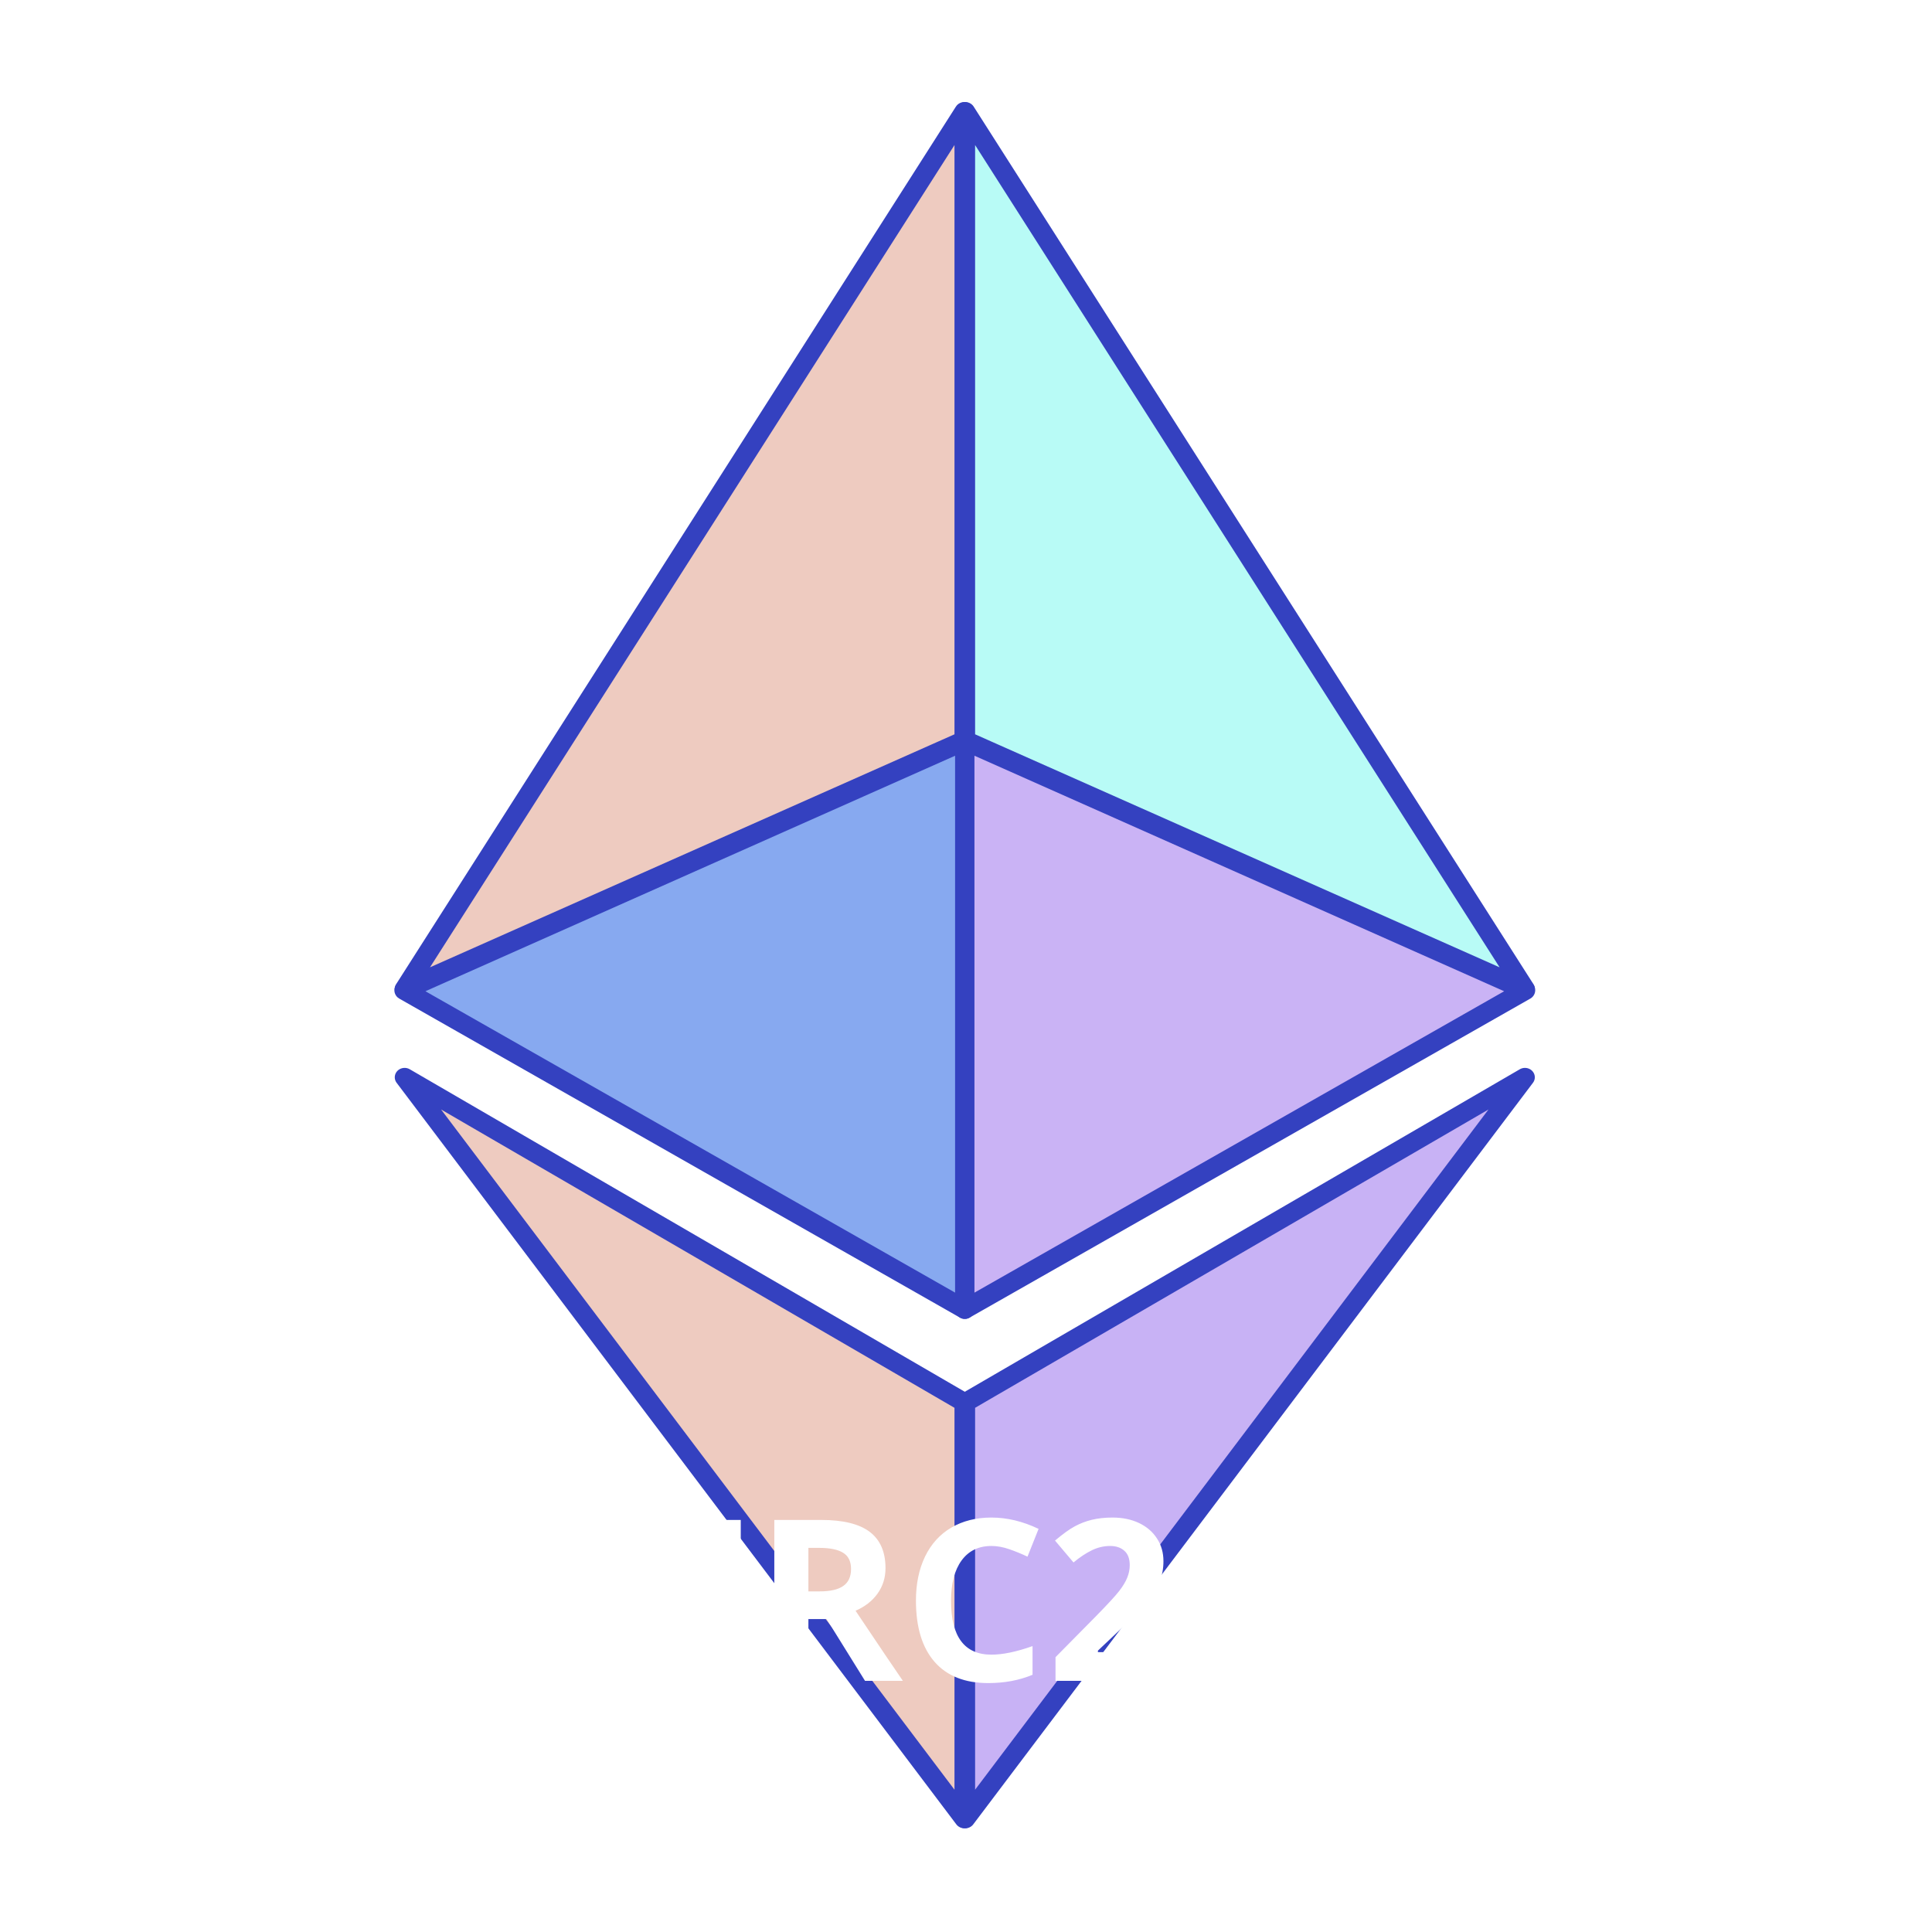
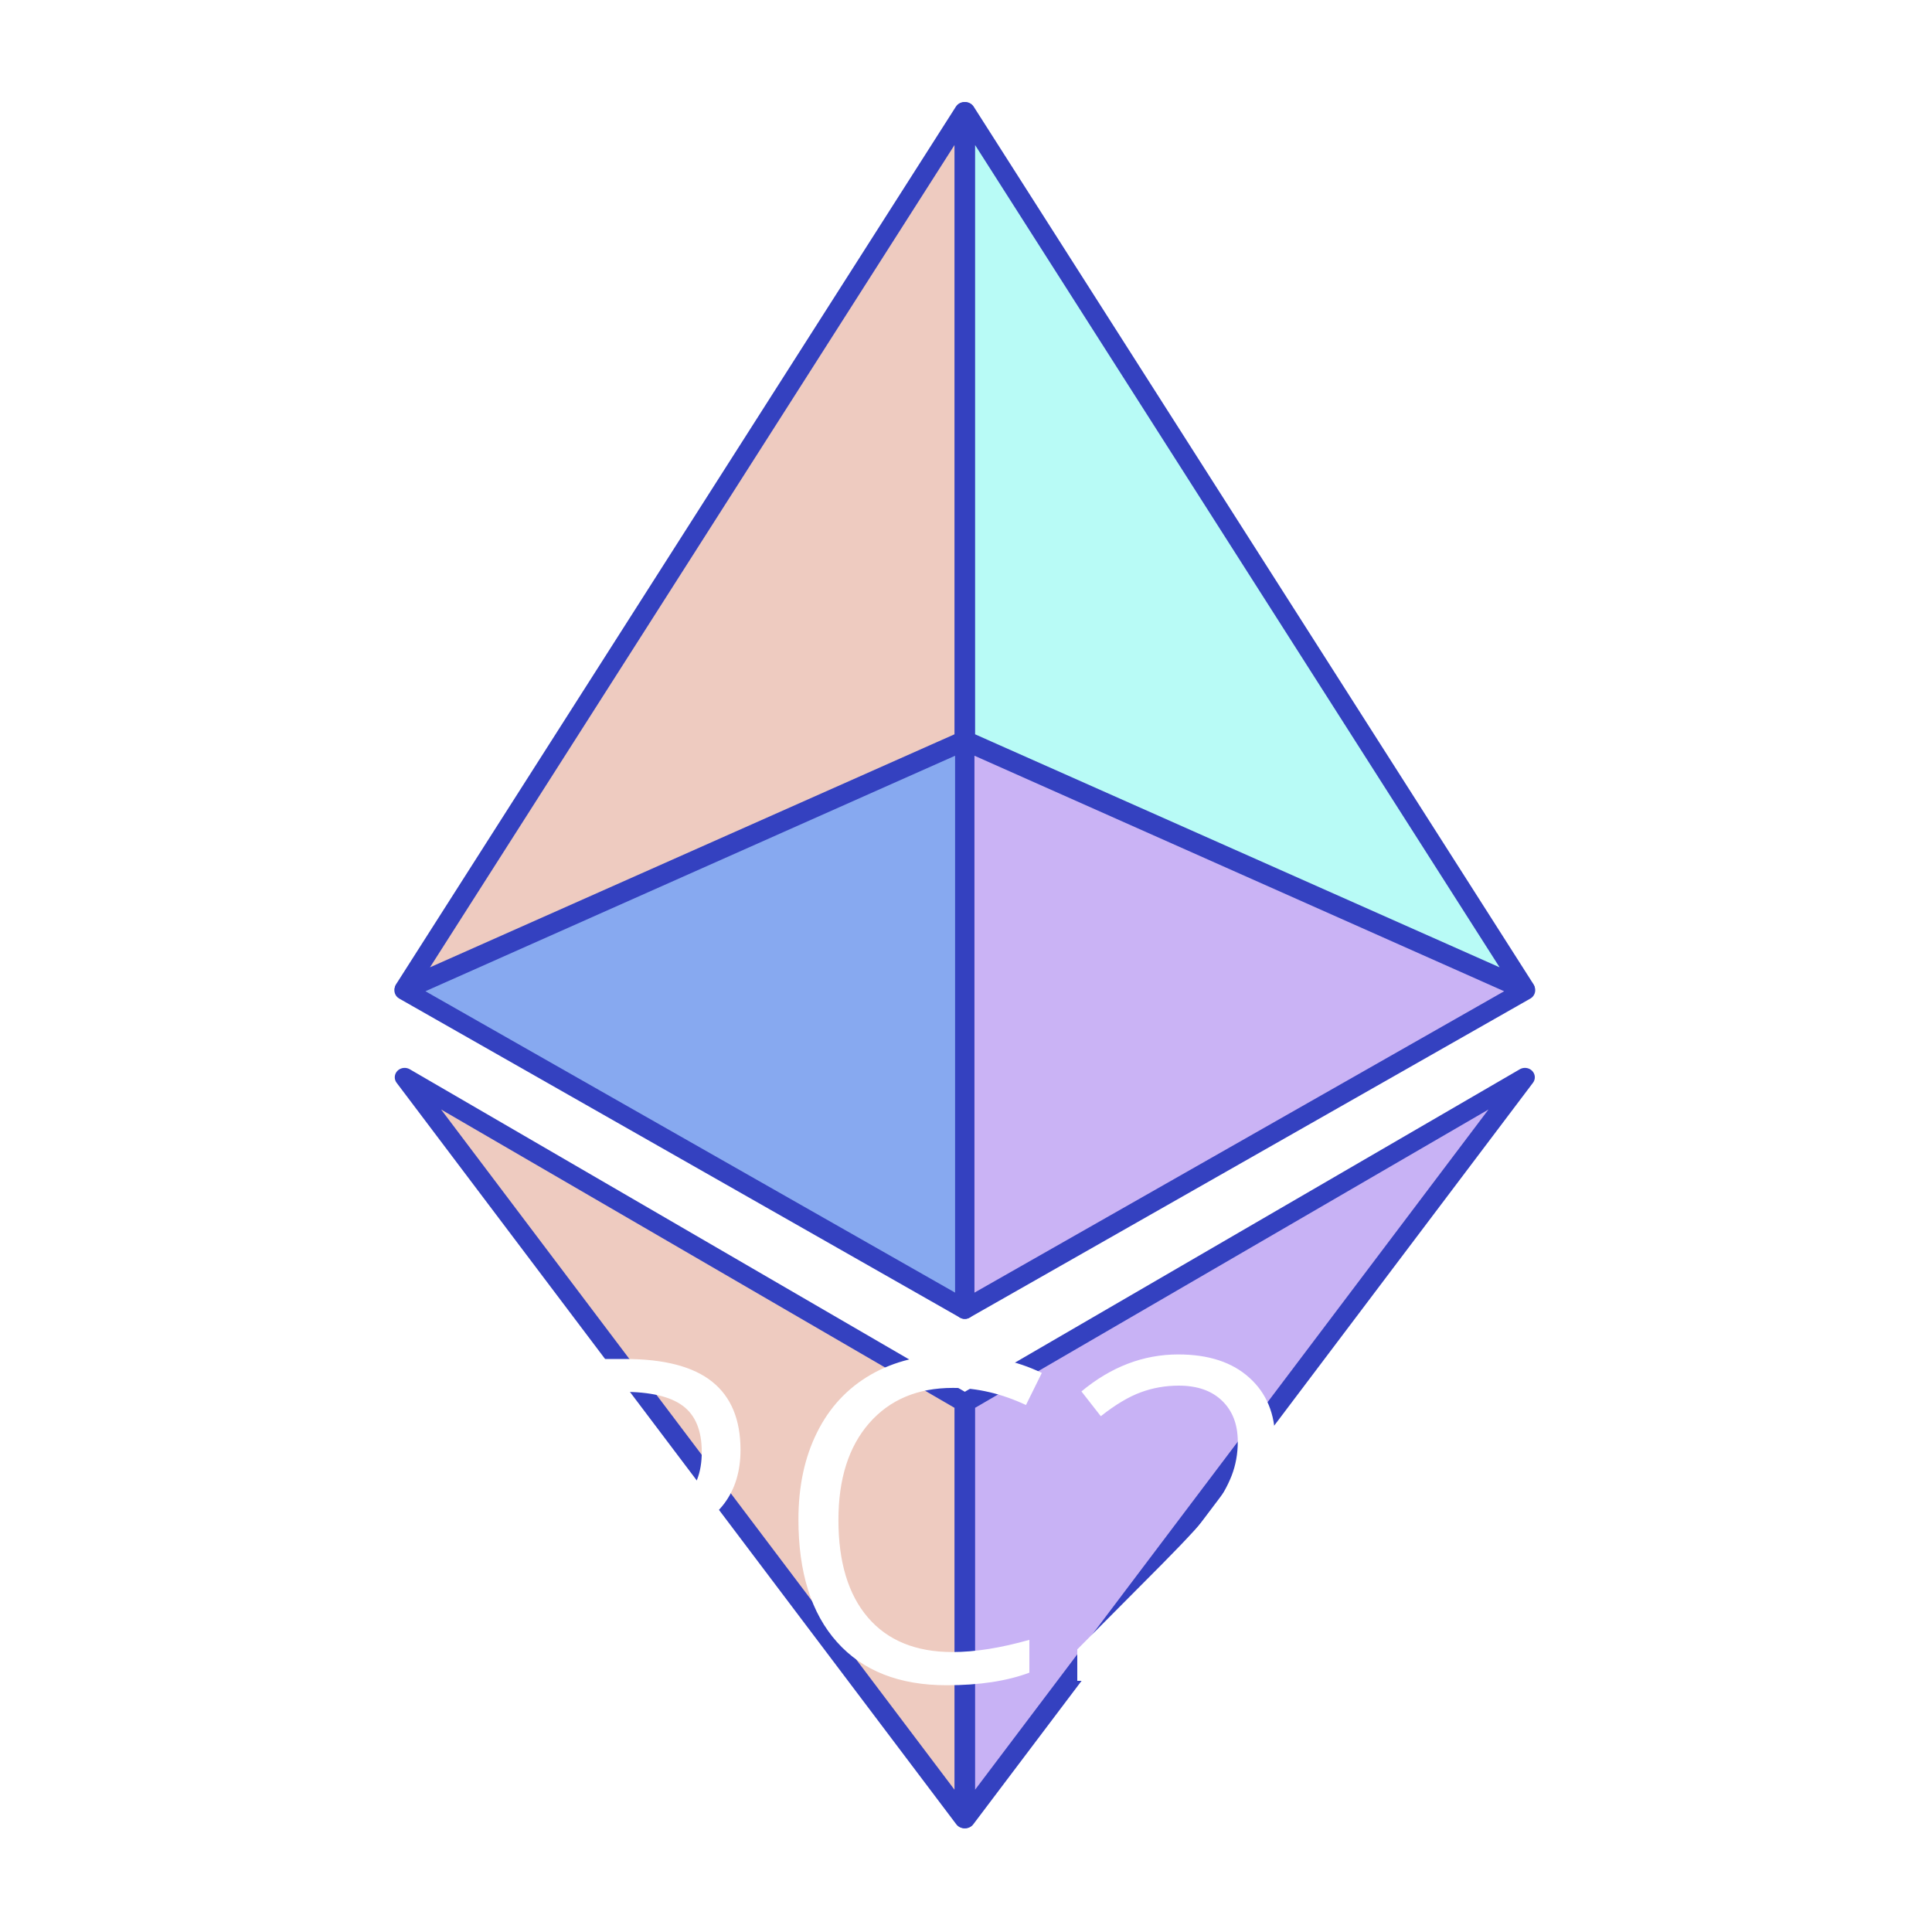
<svg xmlns="http://www.w3.org/2000/svg" version="1.1" width="100%" height="100%" viewBox="0 0 240 240" xml:space="preserve">
  <defs>
</defs>
  <g transform="matrix(1 0 0 1 120 120)">
    <g style="">
      <g transform="matrix(1.08 0 0 -1.03 34.67 59.89)" id="Purple2">
        <path style="stroke: rgb(52,65,192); stroke-width: 2.27; stroke-dasharray: none; stroke-linecap: round; stroke-dashoffset: 0; stroke-linejoin: round; stroke-miterlimit: 7; fill: rgb(200,178,245); fill-rule: evenodd; opacity: 1;" transform=" translate(-1362.55, -648.74)" d="M 1394.74 693.463 L 1330.36 604.024 L 1330.36 654.238 L 1394.74 693.463 Z" stroke-linecap="round" />
      </g>
      <g transform="matrix(-1.08 0 0 -1.03 -34.97 59.89)" id="Yellow2">
        <path style="stroke: rgb(52,65,192); stroke-width: 2.27; stroke-dasharray: none; stroke-linecap: round; stroke-dashoffset: 0; stroke-linejoin: round; stroke-miterlimit: 7; fill: rgb(238,203,192); fill-rule: evenodd; opacity: 1;" transform=" translate(-1362.55, -648.74)" d="M 1394.74 693.463 L 1330.36 604.024 L 1330.36 654.238 L 1394.74 693.463 Z" stroke-linecap="round" />
      </g>
      <g transform="matrix(-1 0 0 1 -34.98 7.33)" id="Blue1">
        <path style="stroke: rgb(52,65,192); stroke-width: 2.4; stroke-dasharray: none; stroke-linecap: round; stroke-dashoffset: 0; stroke-linejoin: round; stroke-miterlimit: 7; fill: rgb(135,169,240); fill-rule: evenodd; opacity: 1;" transform=" translate(-1363.78, -643.94)" d="M 1398.61 639.614 L 1328.95 608.641 L 1328.95 679.249 L 1398.61 639.614 Z" stroke-linecap="round" />
      </g>
      <g transform="matrix(1 0 0 1 34.68 7.33)" id="Purple1">
        <path style="stroke: rgb(52,65,192); stroke-width: 2.4; stroke-dasharray: none; stroke-linecap: round; stroke-dashoffset: 0; stroke-linejoin: round; stroke-miterlimit: 7; fill: rgb(202,179,245); fill-rule: evenodd; opacity: 1;" transform=" translate(-1363.78, -643.94)" d="M 1398.61 639.614 L 1328.95 608.641 L 1328.95 679.249 L 1398.61 639.614 Z" stroke-linecap="round" />
      </g>
      <g transform="matrix(-1.08 0 0 1.03 -34.97 -51.65)" id="Yellow1">
        <path style="stroke: rgb(52,65,192); stroke-width: 2.27; stroke-dasharray: none; stroke-linecap: round; stroke-dashoffset: 0; stroke-linejoin: round; stroke-miterlimit: 7; fill: rgb(238,203,192); fill-rule: evenodd; opacity: 1;" transform=" translate(-1362.55, -656.94)" d="M 1394.74 709.855 L 1330.36 604.024 L 1330.36 679.865 L 1394.74 709.855 Z" stroke-linecap="round" />
      </g>
      <g transform="matrix(1.08 0 0 1.03 34.67 -51.65)" id="Green1">
        <path style="stroke: rgb(52,65,192); stroke-width: 2.27; stroke-dasharray: none; stroke-linecap: round; stroke-dashoffset: 0; stroke-linejoin: round; stroke-miterlimit: 7; fill: rgb(184,251,246); fill-rule: evenodd; opacity: 1;" transform=" translate(-1362.55, -656.94)" d="M 1394.74 709.855 L 1330.36 604.024 L 1330.36 679.865 L 1394.74 709.855 Z" stroke-linecap="round" />
      </g>
    </g>
  </g>
  <g transform="matrix(1 0 0 1 120 200)" style="">
-     <text xml:space="preserve" font-family="'Open Sans', sans-serif" font-size="28" font-style="normal" font-weight="bold" style="stroke: none; stroke-width: 1; stroke-dasharray: none; stroke-linecap: butt; stroke-dashoffset: 0; stroke-linejoin: miter; stroke-miterlimit: 4; fill: rgb(192,56,56); fill-rule: nonzero; opacity: 1; white-space: pre;">
-       <tspan x="-42.01" y="8.8" style="fill: rgb(255,255,255); ">ERC20</tspan>
+     <text xml:space="preserve" font-family="'Open Sans', sans-serif" font-size="56" font-style="normal" style="stroke: none; stroke-width: 1; stroke-dasharray: none; stroke-linecap: butt; stroke-dashoffset: 0; stroke-linejoin: miter; stroke-miterlimit: 4; fill: rgb(192,56,56); fill-rule: nonzero; opacity: 1; white-space: pre;">
+       <tspan x="-90" y="8.8" style="fill: rgb(255,255,255); ">ERC20</tspan>
    </text>
  </g>
</svg>
